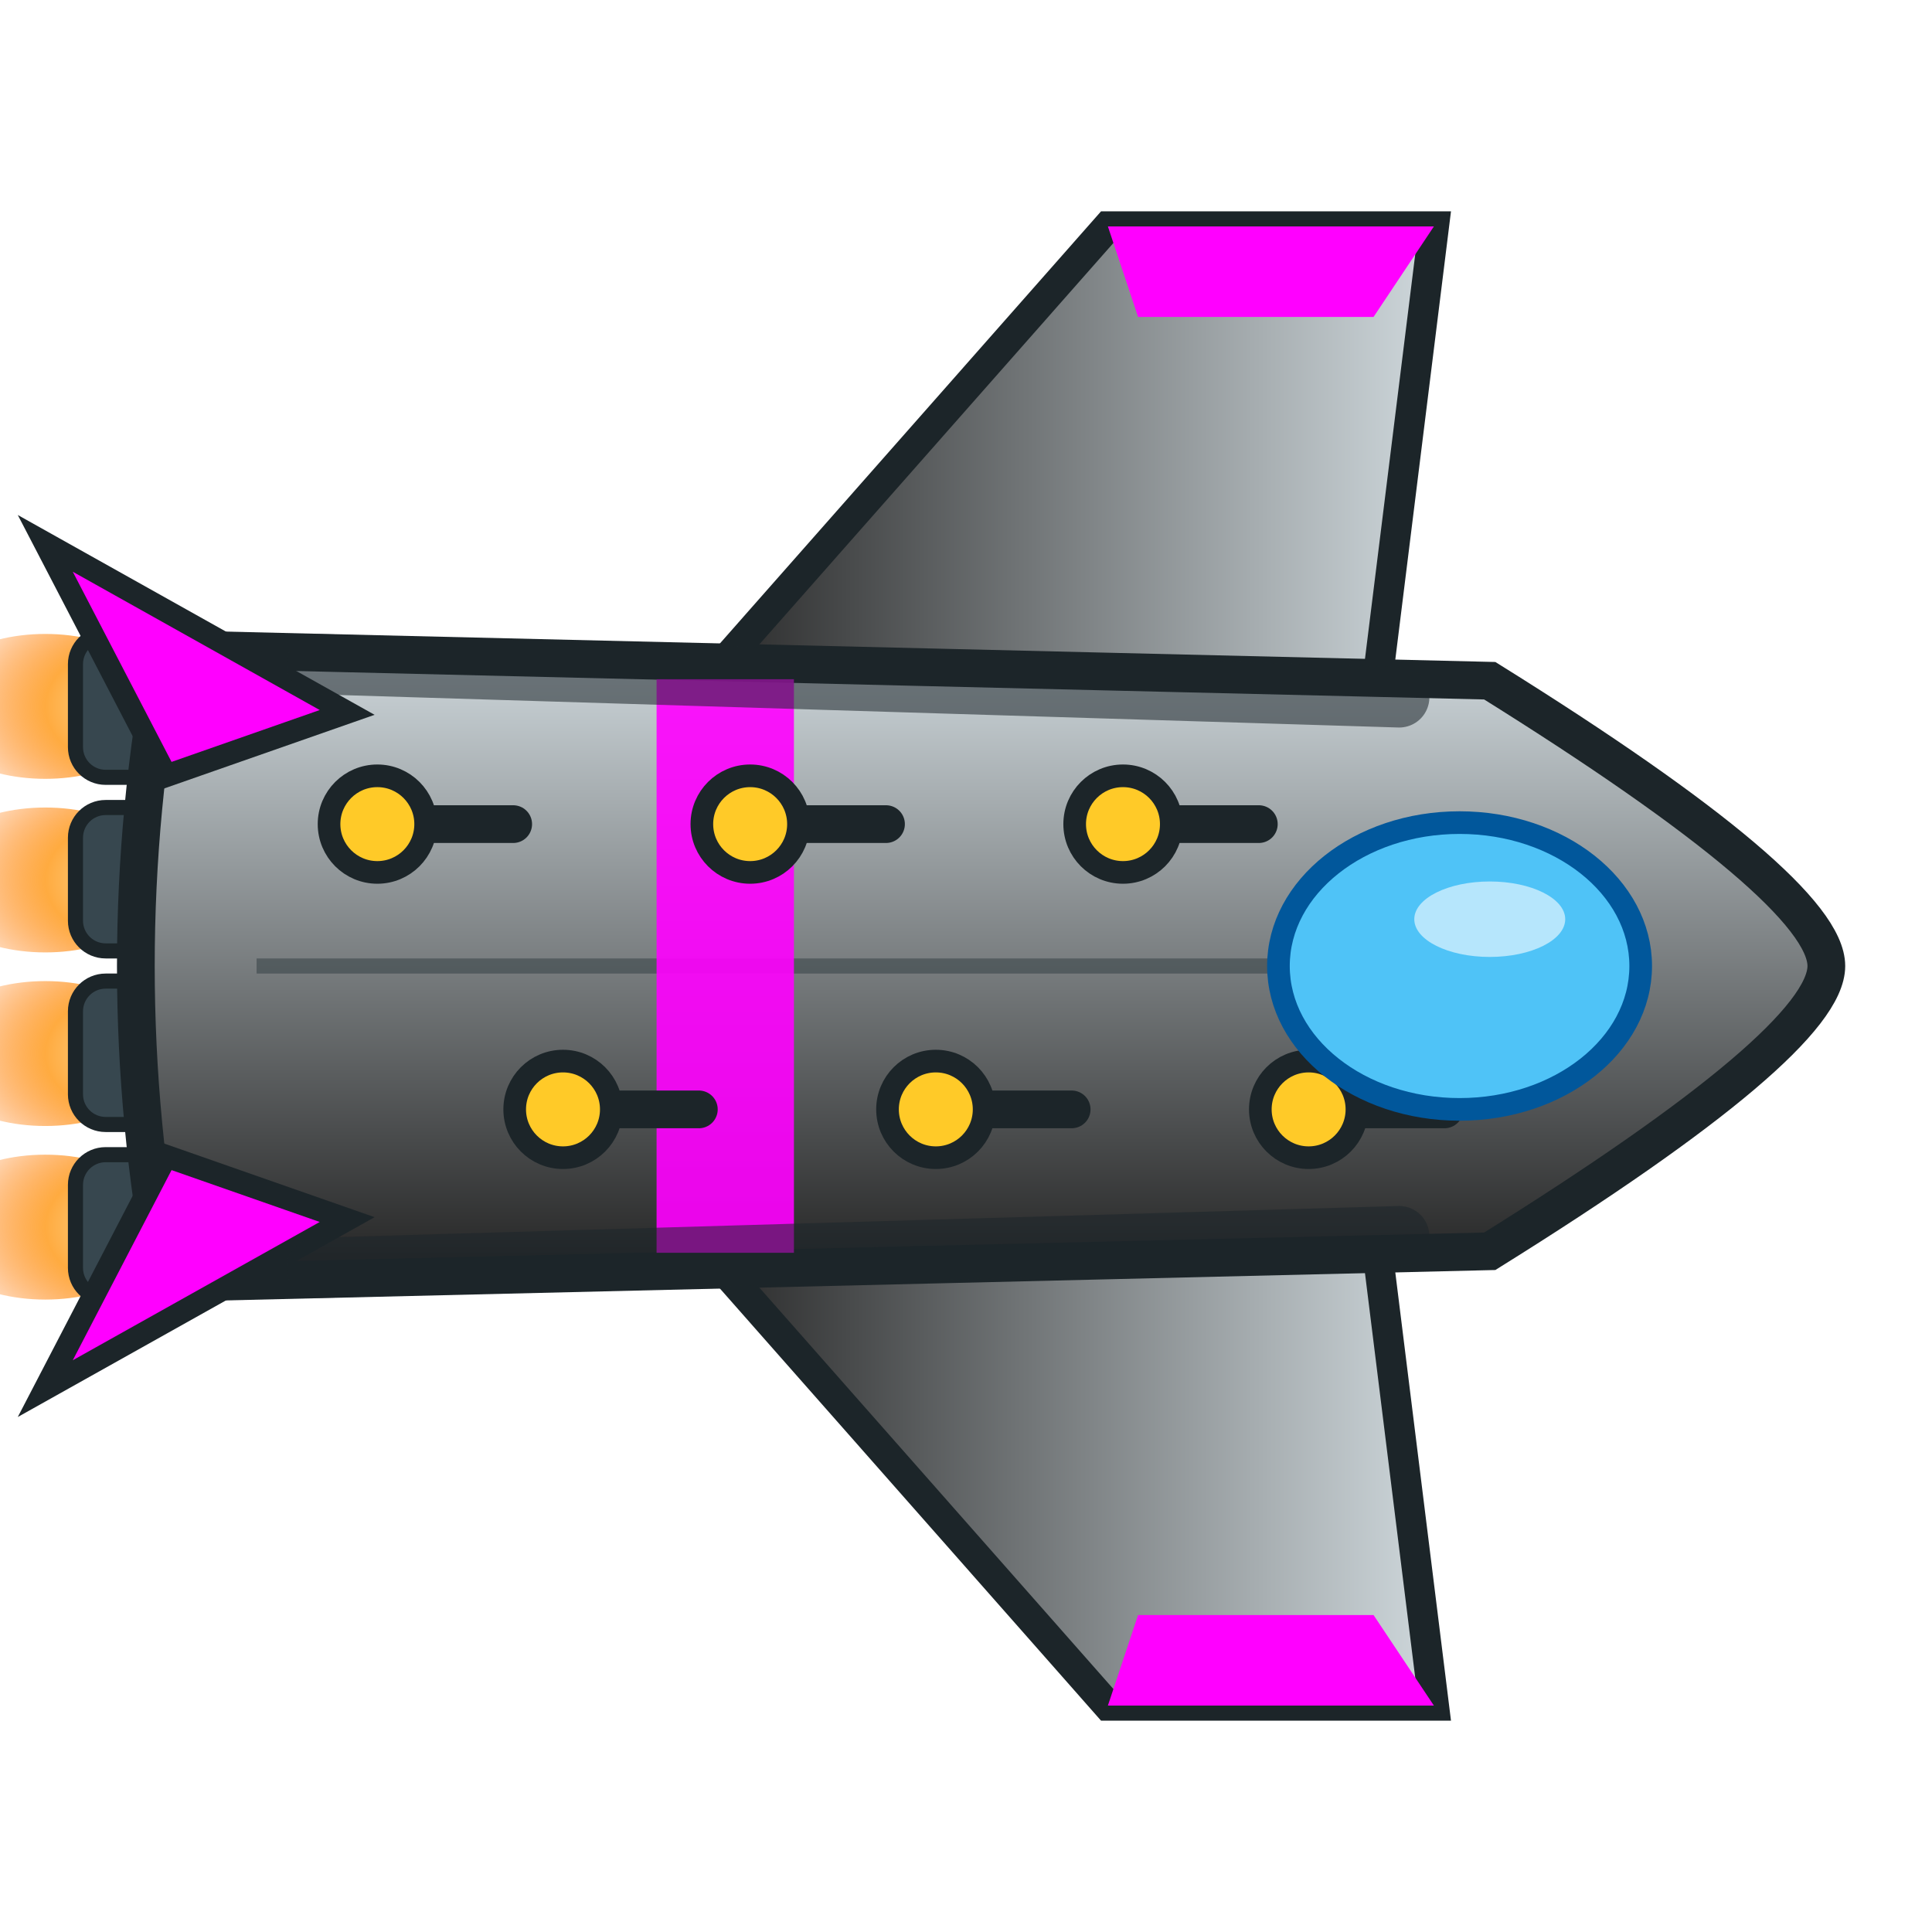
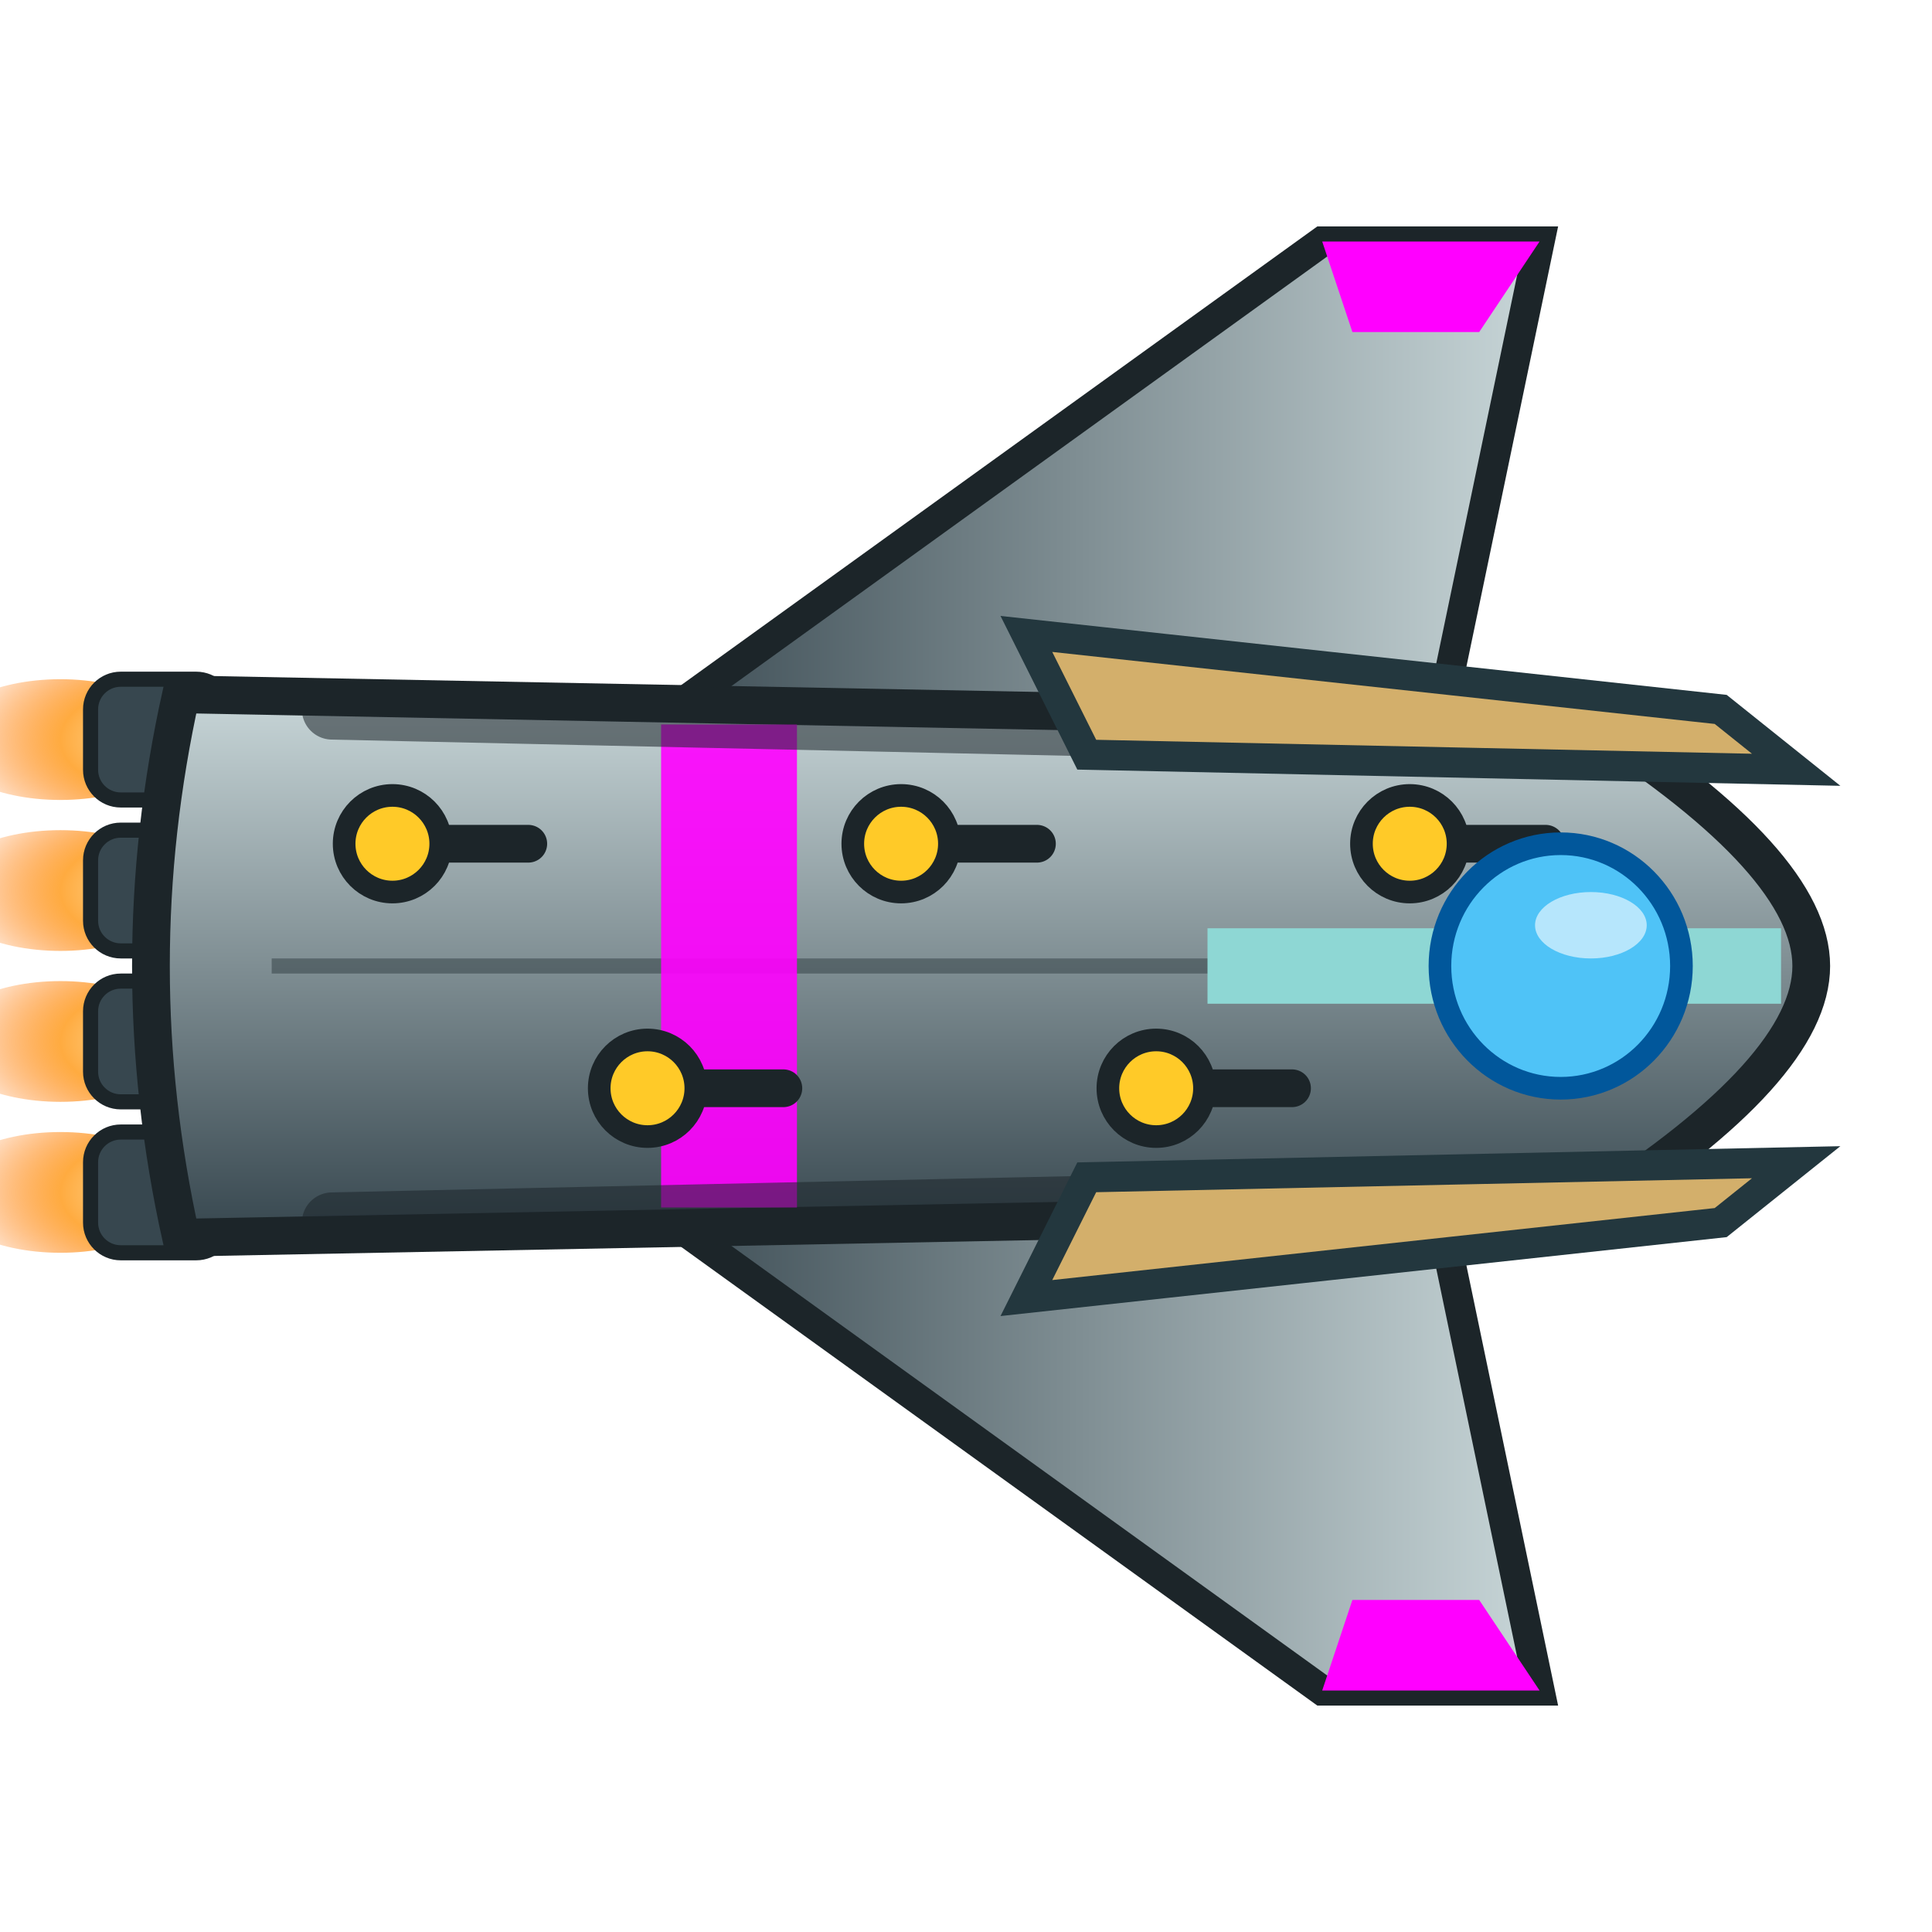
<svg xmlns="http://www.w3.org/2000/svg" viewBox="0 0 128 128">
  <defs>
    <linearGradient id="hull" x1="0" y1="0" x2="0" y2="1">
-       <stop offset="0" stop-color="#cfd8dc" />
-       <stop offset="1" stop-color="#212121" />
+       <stop offset="0" stop-color="#c8d6d8" />
+       <stop offset="1" stop-color="#36464e" />
    </linearGradient>
    <linearGradient id="wing" x1="0" y1="0" x2="1" y2="0">
-       <stop offset="0" stop-color="#212121" />
-       <stop offset="1" stop-color="#cfd8dc" />
+       <stop offset="0" stop-color="#36464e" />
+       <stop offset="1" stop-color="#c8d6d8" />
    </linearGradient>
    <radialGradient id="flame" cx="100%" cy="50%" r="100%">
      <stop offset="0" stop-color="#fff3c4" />
      <stop offset="0.5" stop-color="#ffab40" />
      <stop offset="1" stop-color="#ff6d00" stop-opacity="0" />
    </radialGradient>
  </defs>
-   <path d="M45 47.2 L91 47.2 L95 15 L73.4 15 Z" fill="url(#wing)" stroke="#1c2529" stroke-width="2" />
-   <path d="M73.4 15 L95 15 L91 21 L75.4 21 Z" fill="#ff00ff" />
-   <path d="M45 80.8 L91 80.8 L95 113 L73.4 113 Z" fill="url(#wing)" stroke="#1c2529" stroke-width="2" />
-   <path d="M73.4 113 L95 113 L91 107 L75.4 107 Z" fill="#ff00ff" />
-   <ellipse cx="3" cy="46.8" rx="8" ry="4.8" fill="url(#flame)" />
-   <rect x="5" y="42" width="9" height="9.5" rx="2" fill="#37474f" stroke="#1c2529" stroke-width="1" />
-   <ellipse cx="3" cy="58.3" rx="8" ry="4.8" fill="url(#flame)" />
-   <rect x="5" y="53.5" width="9" height="9.5" rx="2" fill="#37474f" stroke="#1c2529" stroke-width="1" />
-   <ellipse cx="3" cy="69.8" rx="8" ry="4.8" fill="url(#flame)" />
-   <rect x="5" y="65" width="9" height="9.5" rx="2" fill="#37474f" stroke="#1c2529" stroke-width="1" />
-   <ellipse cx="3" cy="81.3" rx="8" ry="4.8" fill="url(#flame)" />
-   <rect x="5" y="76.5" width="9" height="9.5" rx="2" fill="#37474f" stroke="#1c2529" stroke-width="1" />
-   <path d="M11 43 L98.7 45.1 Q121 59 121 64 Q121 69 98.7 82.9 L11 85 Q7 64 11 43 Z" fill="url(#hull)" stroke="#1c2529" stroke-width="2.5" />
-   <path d="M17 64 L94.7 64" stroke="#263238" stroke-width="1" opacity="0.45" />
-   <rect x="43.5" y="45" width="9.1" height="38" fill="#ff00ff" opacity="0.9" />
-   <path d="M11 51.4 L3 36 L23 47.2 Z" fill="#ff00ff" stroke="#1c2529" stroke-width="1.5" />
-   <path d="M11 76.6 L3 92 L23 80.8 Z" fill="#ff00ff" stroke="#1c2529" stroke-width="1.5" />
-   <path d="M21 44 L92.7 46.2" stroke="#1c2529" stroke-width="4" stroke-linecap="round" opacity="0.55" />
-   <path d="M21 84 L92.7 81.9" stroke="#1c2529" stroke-width="4" stroke-linecap="round" opacity="0.55" />
-   <path d="M25 54.6 L34 54.6" stroke="#1c2529" stroke-width="2.5" stroke-linecap="round" />
-   <circle cx="25" cy="54.6" r="3.2" fill="#ffca28" stroke="#1c2529" stroke-width="1.5" />
-   <path d="M37.3 73.5 L46.3 73.5" stroke="#1c2529" stroke-width="2.5" stroke-linecap="round" />
-   <circle cx="37.3" cy="73.5" r="3.2" fill="#ffca28" stroke="#1c2529" stroke-width="1.5" />
-   <path d="M49.7 54.6 L58.7 54.6" stroke="#1c2529" stroke-width="2.5" stroke-linecap="round" />
-   <circle cx="49.7" cy="54.6" r="3.2" fill="#ffca28" stroke="#1c2529" stroke-width="1.5" />
-   <path d="M62 73.5 L71 73.5" stroke="#1c2529" stroke-width="2.5" stroke-linecap="round" />
-   <circle cx="62" cy="73.5" r="3.2" fill="#ffca28" stroke="#1c2529" stroke-width="1.5" />
-   <path d="M74.4 54.6 L83.4 54.6" stroke="#1c2529" stroke-width="2.5" stroke-linecap="round" />
-   <circle cx="74.4" cy="54.6" r="3.2" fill="#ffca28" stroke="#1c2529" stroke-width="1.5" />
-   <path d="M86.7 73.5 L95.7 73.5" stroke="#1c2529" stroke-width="2.5" stroke-linecap="round" />
-   <circle cx="86.7" cy="73.5" r="3.2" fill="#ffca28" stroke="#1c2529" stroke-width="1.5" />
-   <ellipse cx="96.7" cy="64" rx="12" ry="9.5" fill="#4fc3f7" stroke="#01579b" stroke-width="1.5" />
-   <ellipse cx="98.7" cy="60.9" rx="5" ry="2.5" fill="#e1f5fe" opacity="0.7" />
+   <path d="M41 49.6 L95 49.6 L102 16 L87.6 16 Z" fill="url(#wing)" stroke="#1c2529" stroke-width="2" />
+   <path d="M87.6 16 L102 16 L98 22 L89.6 22 Z" fill="#ff00ff" />
+   <path d="M41 78.4 L95 78.4 L102 112 L87.6 112 Z" fill="url(#wing)" stroke="#1c2529" stroke-width="2" />
+   <path d="M87.6 112 L102 112 L98 106 L89.6 106 Z" fill="#ff00ff" />
+   <ellipse cx="4" cy="49" rx="8" ry="4" fill="url(#flame)" />
+   <rect x="6" y="45" width="9" height="8" rx="2" fill="#37474f" stroke="#1c2529" stroke-width="1" />
+   <ellipse cx="4" cy="59" rx="8" ry="4" fill="url(#flame)" />
+   <rect x="6" y="55" width="9" height="8" rx="2" fill="#37474f" stroke="#1c2529" stroke-width="1" />
+   <ellipse cx="4" cy="69" rx="8" ry="4" fill="url(#flame)" />
+   <rect x="6" y="65" width="9" height="8" rx="2" fill="#37474f" stroke="#1c2529" stroke-width="1" />
+   <ellipse cx="4" cy="79" rx="8" ry="4" fill="url(#flame)" />
+   <rect x="6" y="75" width="9" height="8" rx="2" fill="#37474f" stroke="#1c2529" stroke-width="1" />
+   <path d="M12 46 L105.4 47.8 Q120 57.2 120 64 Q120 70.8 105.4 80.2 L12 82 Q8 64 12 46 Z" fill="url(#hull)" stroke="#1c2529" stroke-width="2.5" />
+   <path d="M18 64 L101.4 64" stroke="#263238" stroke-width="1" opacity="0.45" />
+   <rect x="43.8" y="48" width="9" height="32" fill="#ff00ff" opacity="0.9" />
+   <path d="M22 47 L99.4 48.7" stroke="#1c2529" stroke-width="4" stroke-linecap="round" opacity="0.55" />
+   <path d="M22 81 L99.4 79.3" stroke="#1c2529" stroke-width="4" stroke-linecap="round" opacity="0.55" />
+   <path d="M26 55.9 L35 55.9" stroke="#1c2529" stroke-width="2.5" stroke-linecap="round" />
+   <circle cx="26" cy="55.9" r="3.2" fill="#ffca28" stroke="#1c2529" stroke-width="1.5" />
+   <path d="M42.9 72.1 L51.9 72.1" stroke="#1c2529" stroke-width="2.5" stroke-linecap="round" />
+   <circle cx="42.9" cy="72.1" r="3.2" fill="#ffca28" stroke="#1c2529" stroke-width="1.5" />
+   <path d="M59.7 55.9 L68.7 55.9" stroke="#1c2529" stroke-width="2.5" stroke-linecap="round" />
+   <circle cx="59.7" cy="55.9" r="3.2" fill="#ffca28" stroke="#1c2529" stroke-width="1.5" />
+   <path d="M76.6 72.1 L85.6 72.1" stroke="#1c2529" stroke-width="2.5" stroke-linecap="round" />
+   <circle cx="76.6" cy="72.1" r="3.2" fill="#ffca28" stroke="#1c2529" stroke-width="1.5" />
+   <path d="M93.4 55.9 L102.4 55.9" stroke="#1c2529" stroke-width="2.5" stroke-linecap="round" />
+   <circle cx="93.4" cy="55.9" r="3.2" fill="#ffca28" stroke="#1c2529" stroke-width="1.5" />
+   <path d="M68 42 114 47 119 51 72 50ZM68 86 114 81 119 77 72 78Z" fill="#d3af6b" stroke="#23373e" stroke-width="2" />
+   <path d="M80 64 118 64" stroke="#8ed7d4" stroke-width="5" />
+   <ellipse cx="103.4" cy="64" rx="8" ry="8.1" fill="#4fc3f7" stroke="#01579b" stroke-width="1.5" />
+   <ellipse cx="105.4" cy="61.3" rx="3.7" ry="2.2" fill="#e1f5fe" opacity="0.7" />
</svg>
